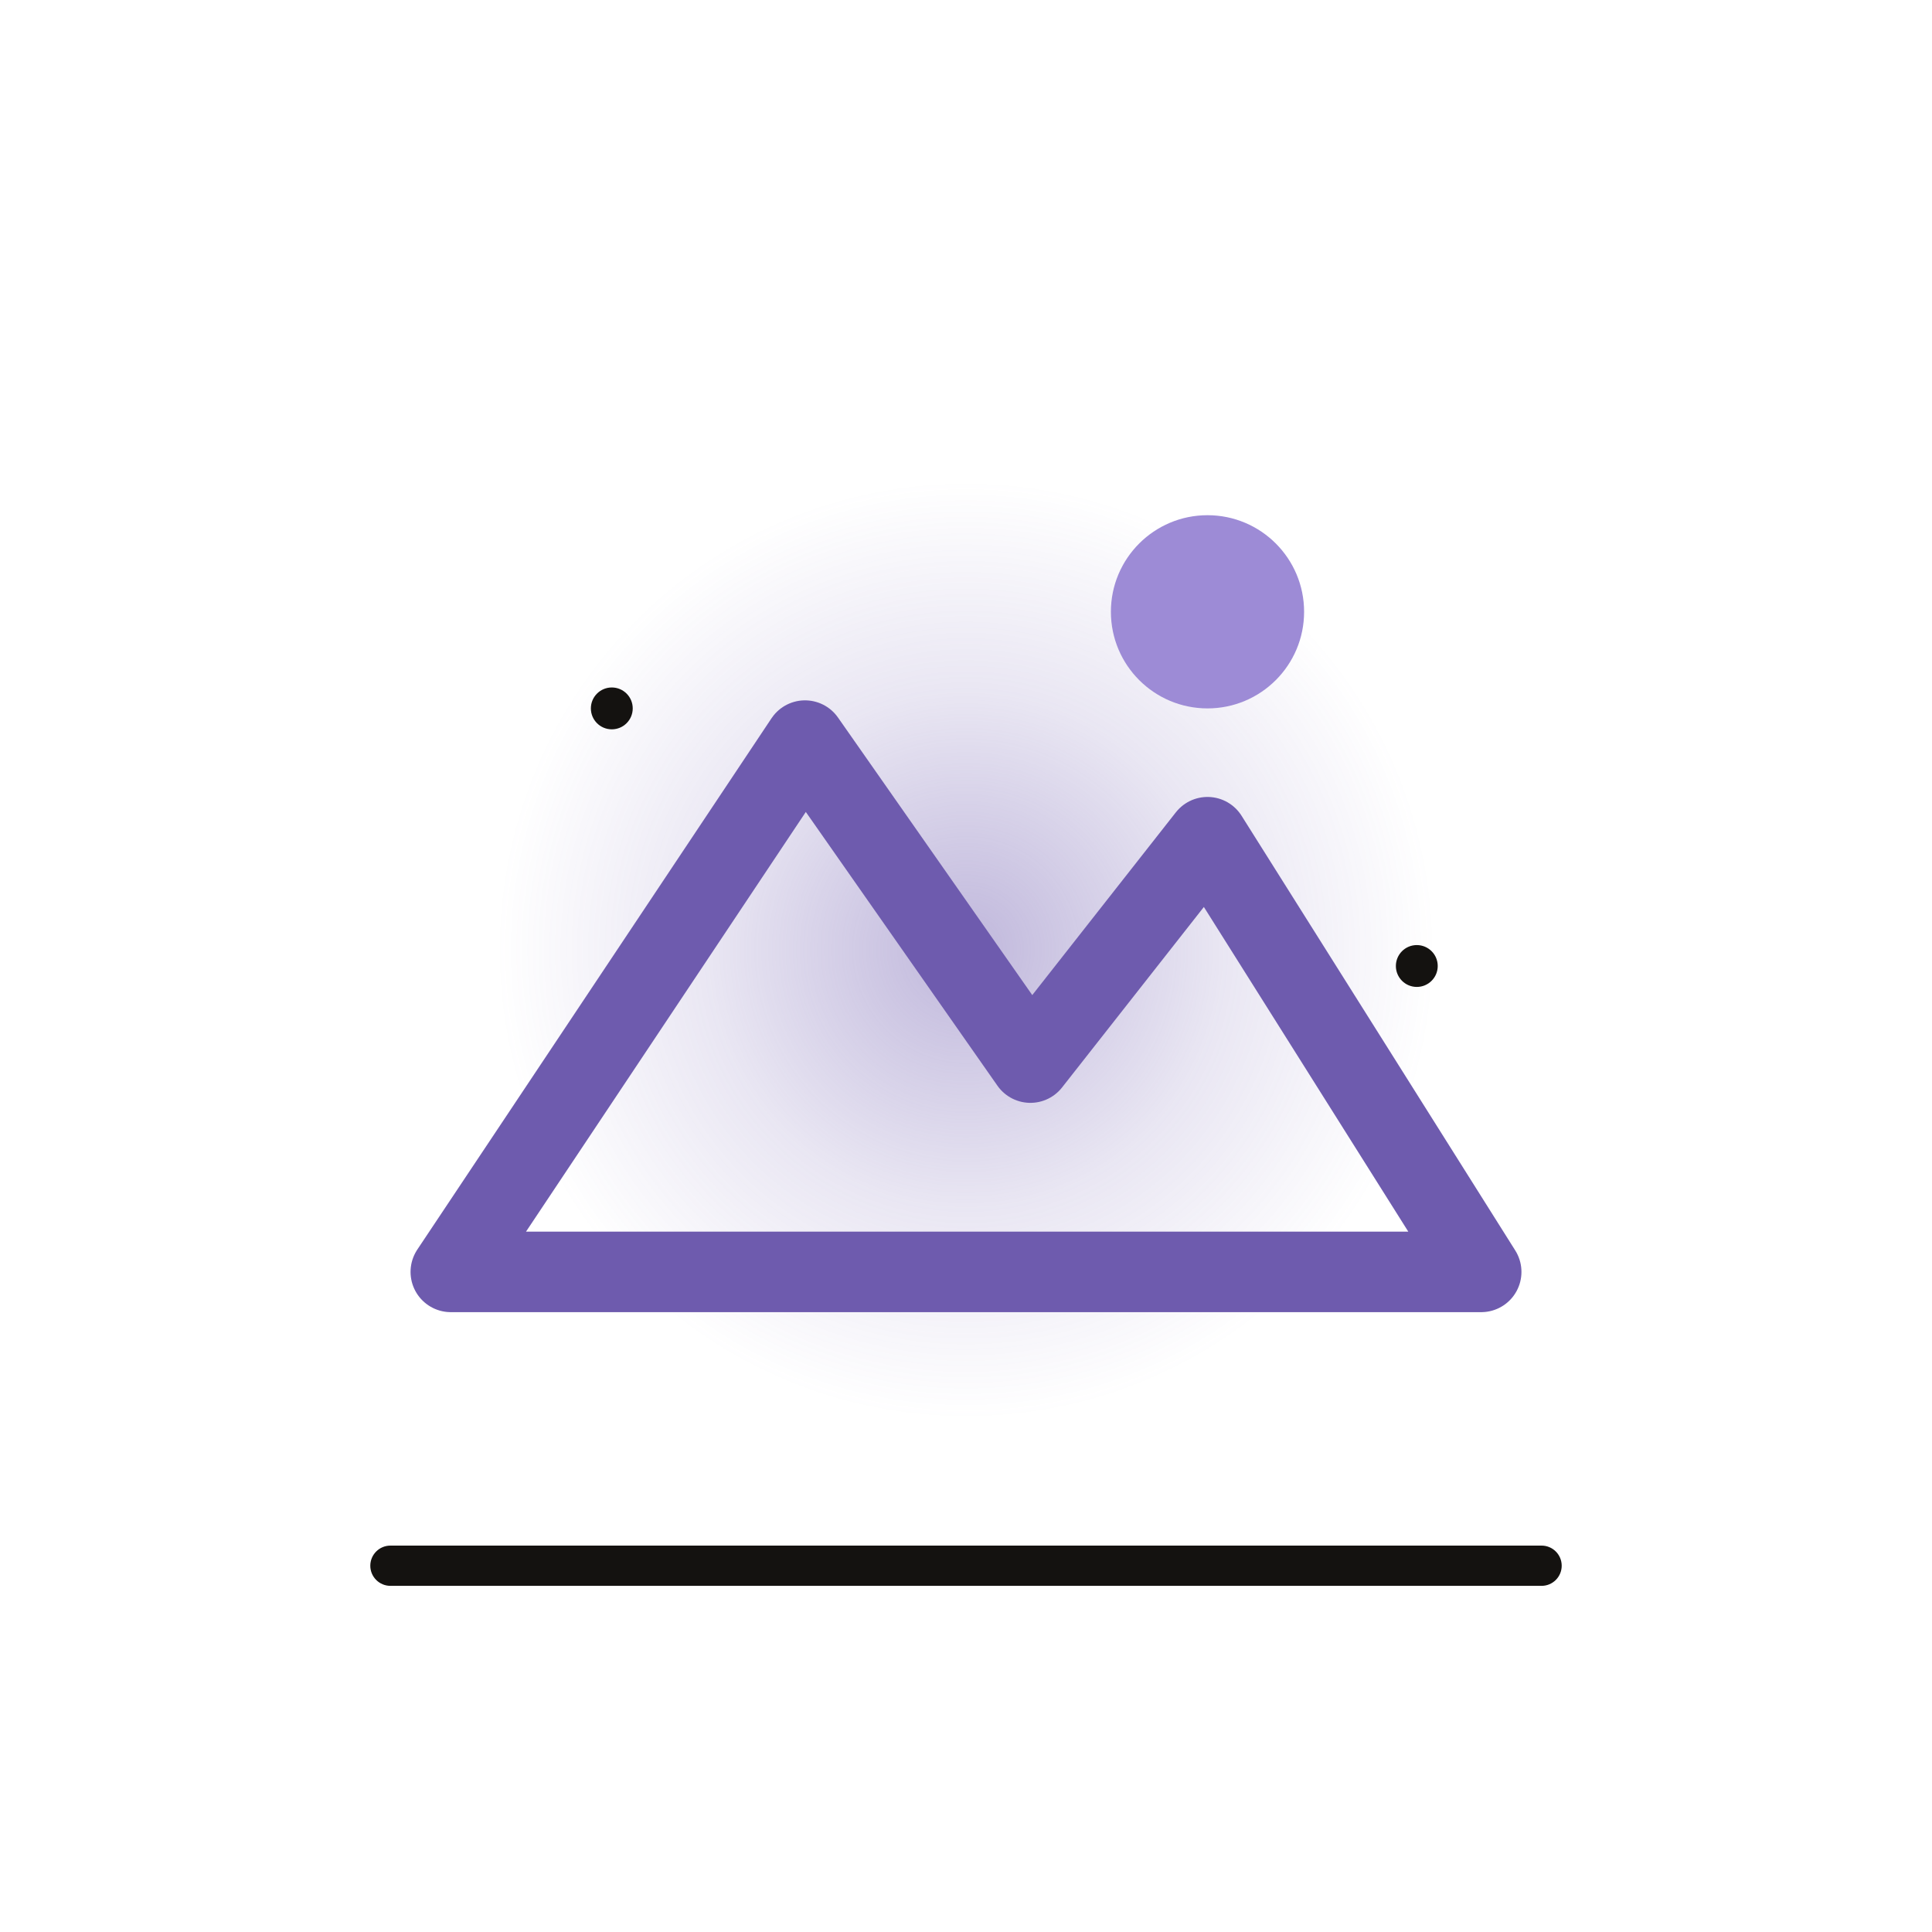
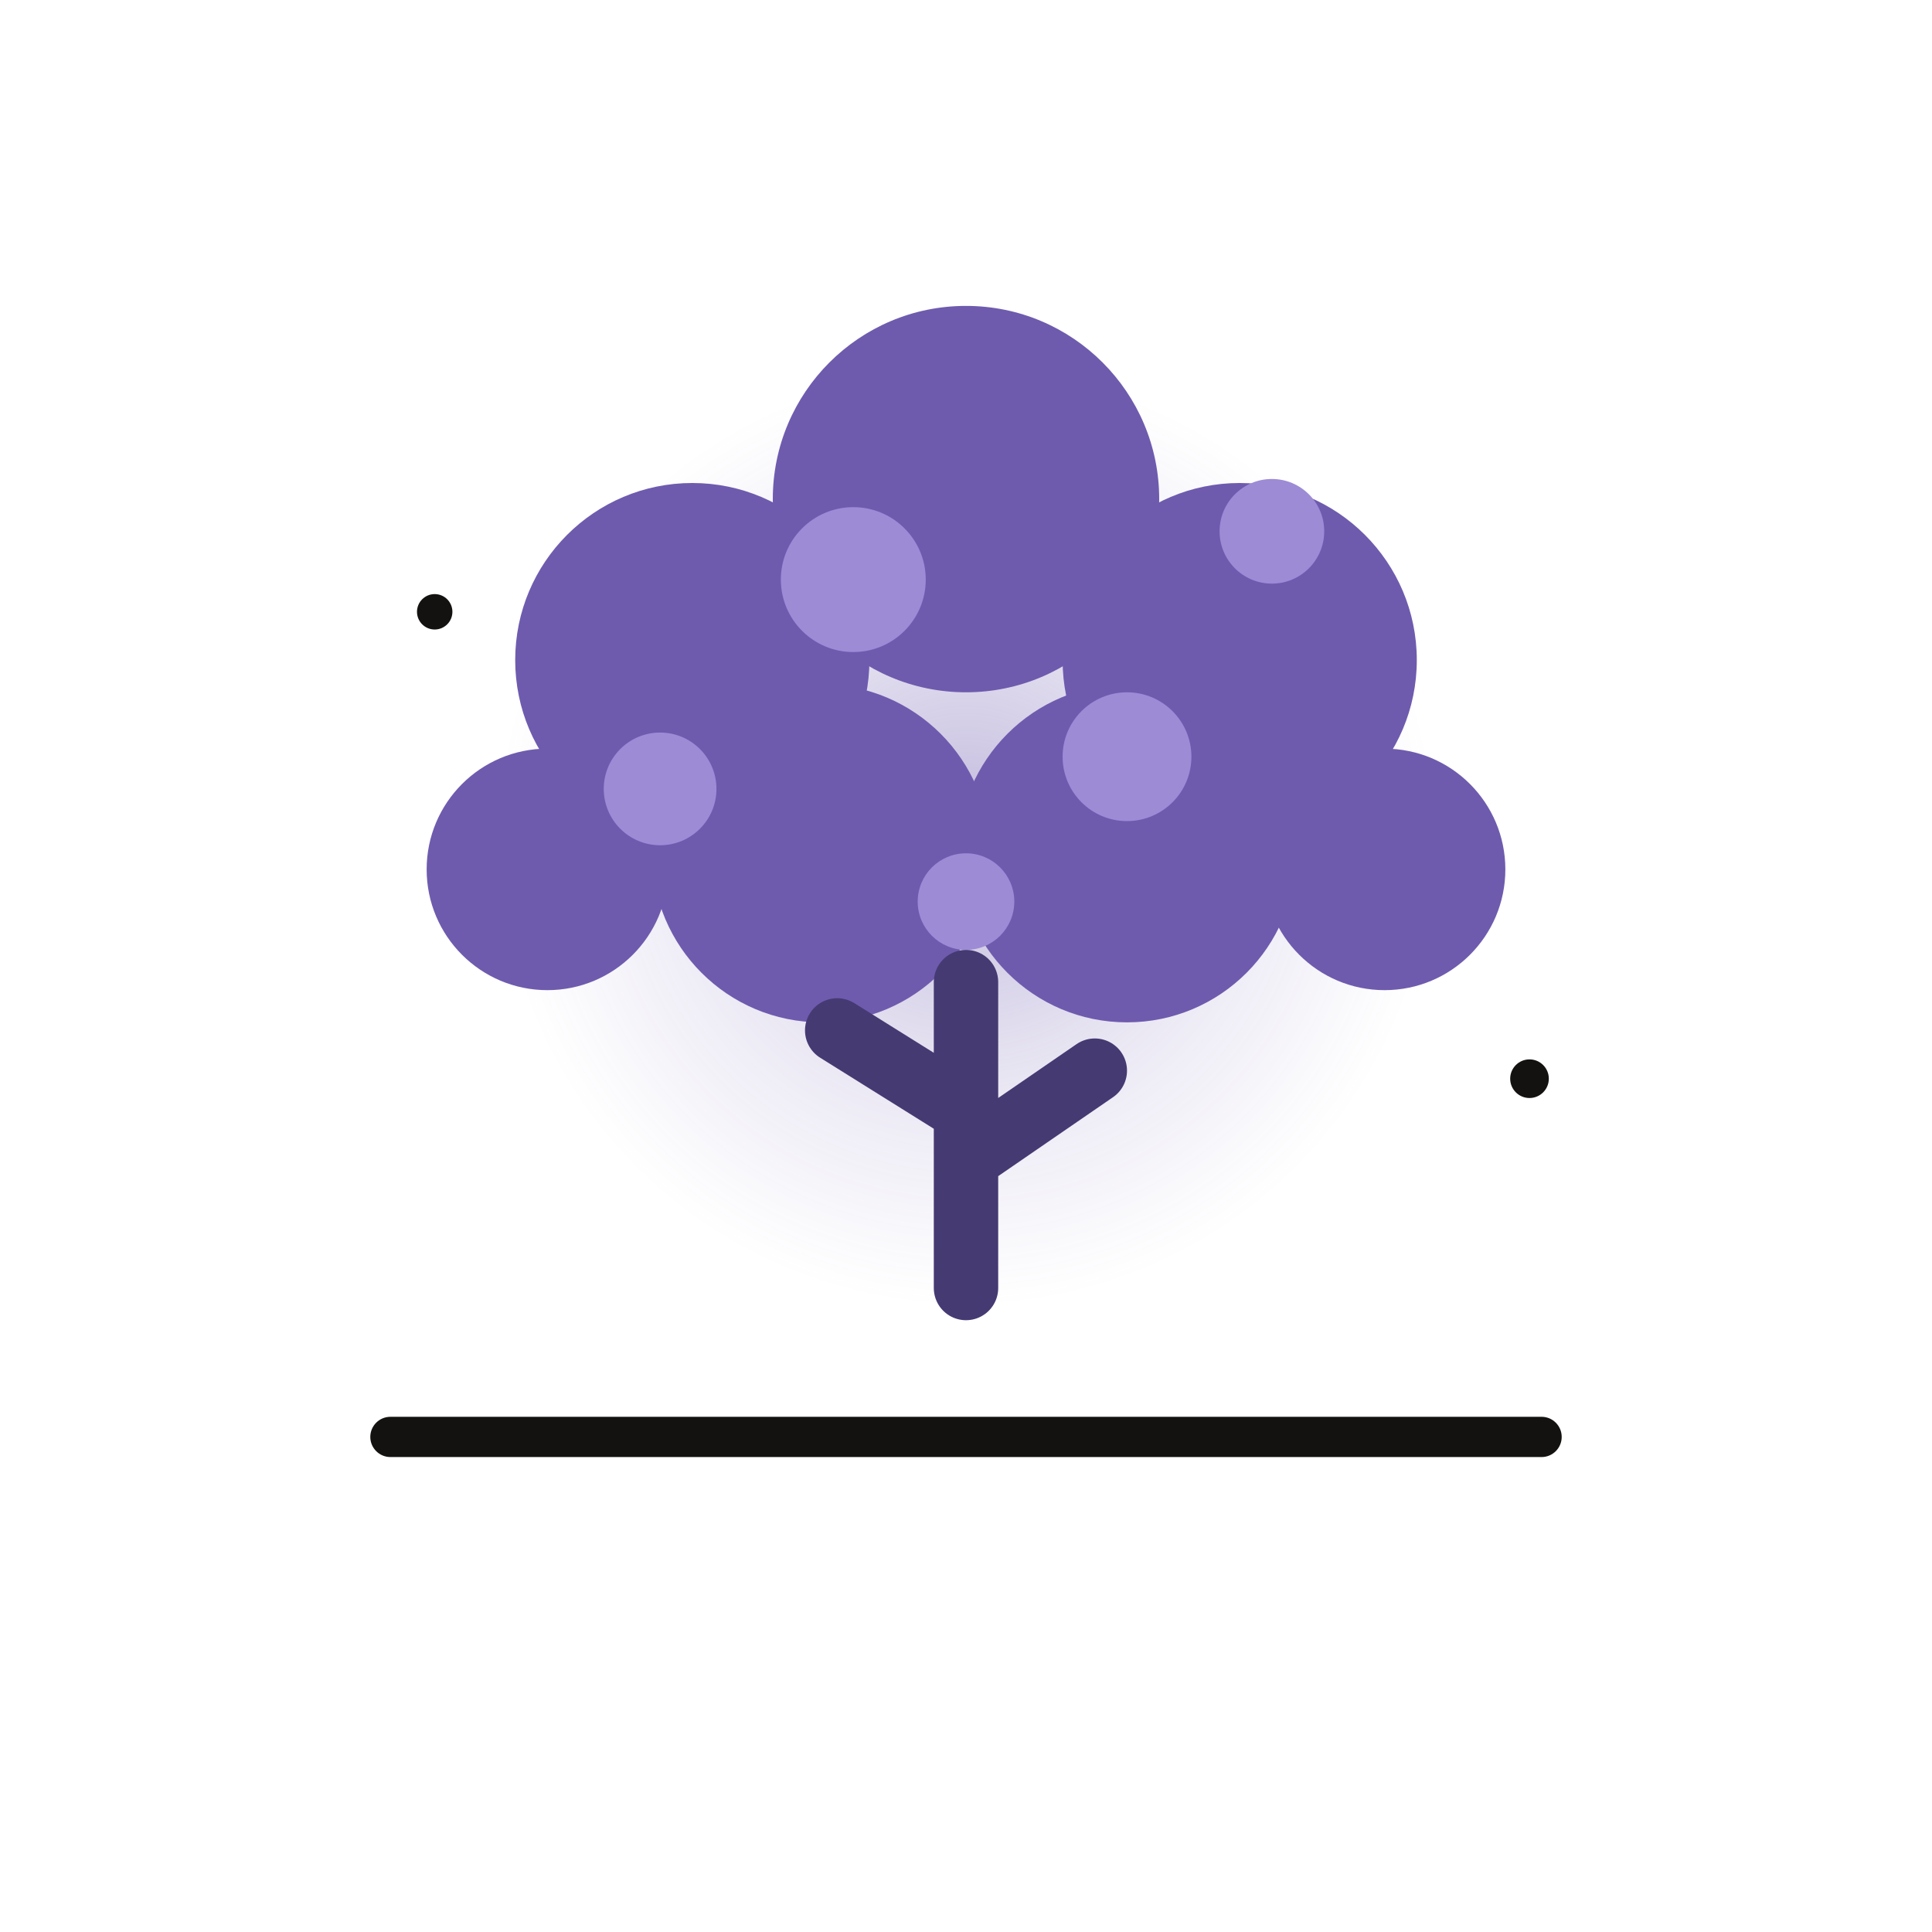
<svg xmlns="http://www.w3.org/2000/svg" viewBox="0 0 240 240">
  <defs>
-     <radialGradient id="gcu" cx="50%" cy="50%" r="50%">
-       <stop offset="0%" stop-color="#6E5BAE" stop-opacity="0.44" />
-       <stop offset="55%" stop-color="#6E5BAE" stop-opacity="0.15" />
+     <radialGradient id="gab" cx="50%" cy="50%" r="50%">
+       <stop offset="0%" stop-color="#6E5BAE" stop-opacity="0.42" />
+       <stop offset="55%" stop-color="#6E5BAE" stop-opacity="0.14" />
      <stop offset="100%" stop-color="#6E5BAE" stop-opacity="0" />
    </radialGradient>
  </defs>
-   <circle cx="120" cy="118" r="58" fill="url(#gcu)" />
-   <path d="M56 158 L100 92 L128 132 L150 104 L184 158 Z" fill="none" stroke="#6E5BAE" stroke-width="10" stroke-linejoin="round" />
-   <circle cx="150" cy="76" r="12" fill="#9D8BD6" />
-   <circle cx="76" cy="88" r="2.6" fill="#141210" />
-   <circle cx="176" cy="120" r="2.6" fill="#141210" />
-   <rect x="46" y="192" width="148" height="5" rx="2.5" fill="#141210" />
+   <circle cx="120" cy="104" r="58" fill="url(#gab)" />
+   <g fill="#6E5BAE">
+     <circle cx="120" cy="62" r="24" />
+     <circle cx="86" cy="82" r="22" />
+     <circle cx="154" cy="82" r="22" />
+     <circle cx="102" cy="106" r="21" />
+     <circle cx="140" cy="106" r="21" />
+     <circle cx="68" cy="108" r="15" />
+     <circle cx="172" cy="108" r="15" />
+   </g>
+   <g fill="#9D8BD6">
+     <circle cx="106" cy="72" r="9" />
+     <circle cx="140" cy="94" r="8" />
+     <circle cx="82" cy="98" r="7" />
+     <circle cx="158" cy="66" r="6.5" />
+     <circle cx="120" cy="112" r="6" />
+   </g>
+   <path d="M120 122 L120 160 M120 138 L104 128 M120 144 L136 133" stroke="#463A73" stroke-width="8" stroke-linecap="round" fill="none" />
+   <rect x="46" y="176" width="148" height="5" rx="2.5" fill="#141210" />
+   <circle cx="54" cy="76" r="2.2" fill="#141210" />
+   <circle cx="190" cy="134" r="2.4" fill="#141210" />
</svg>
